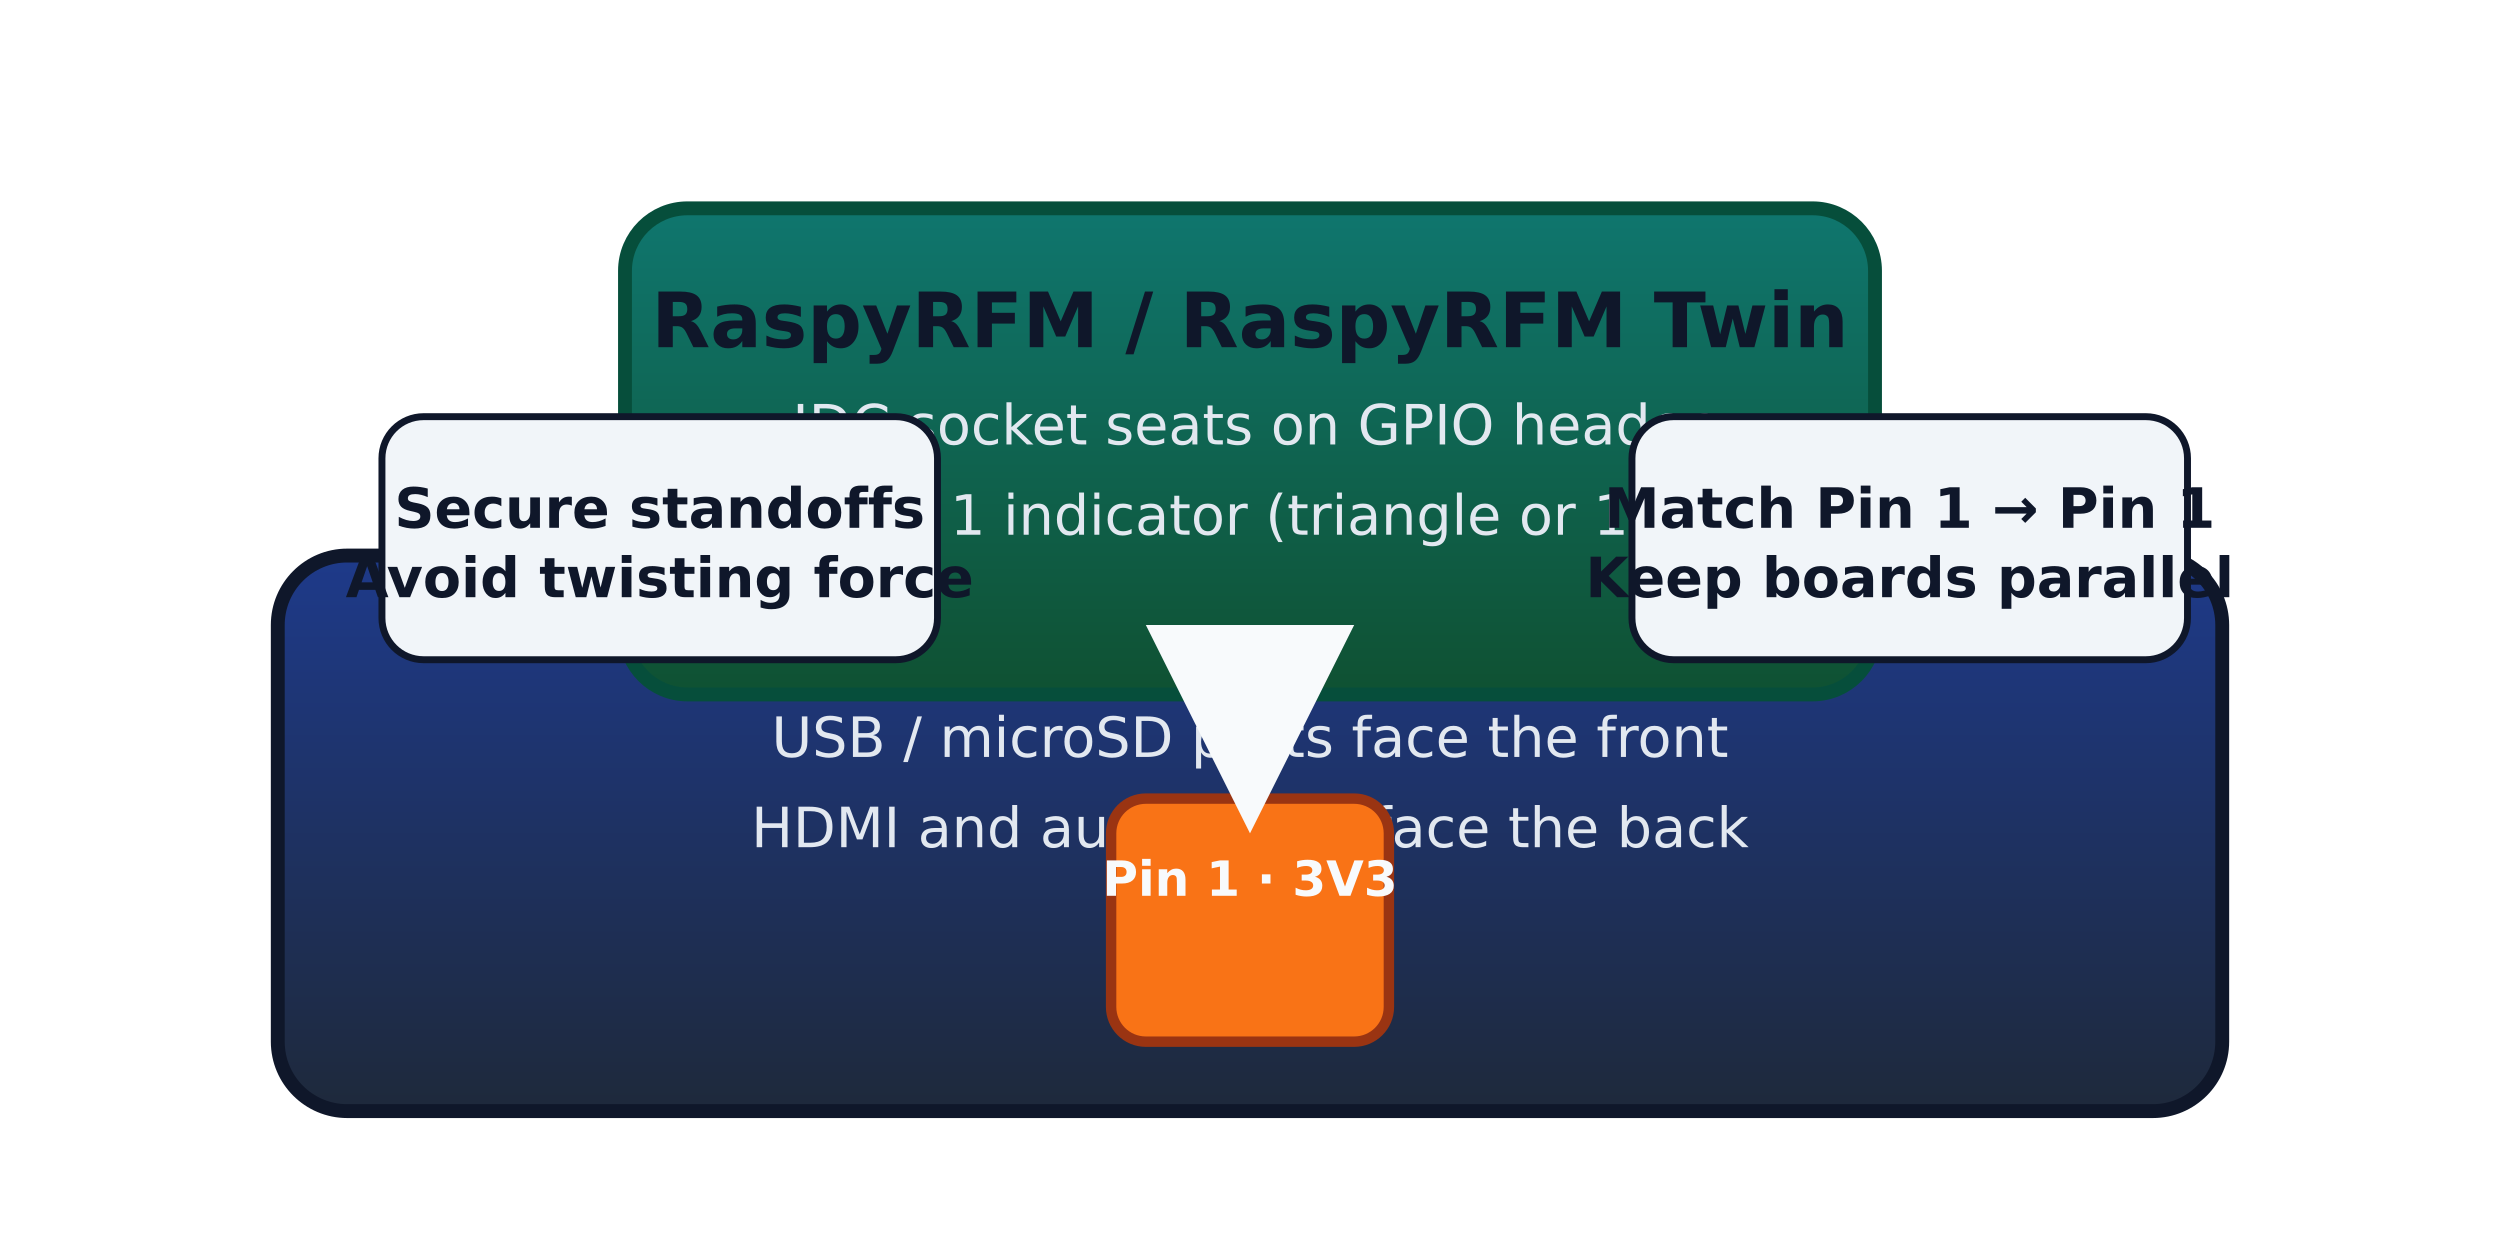
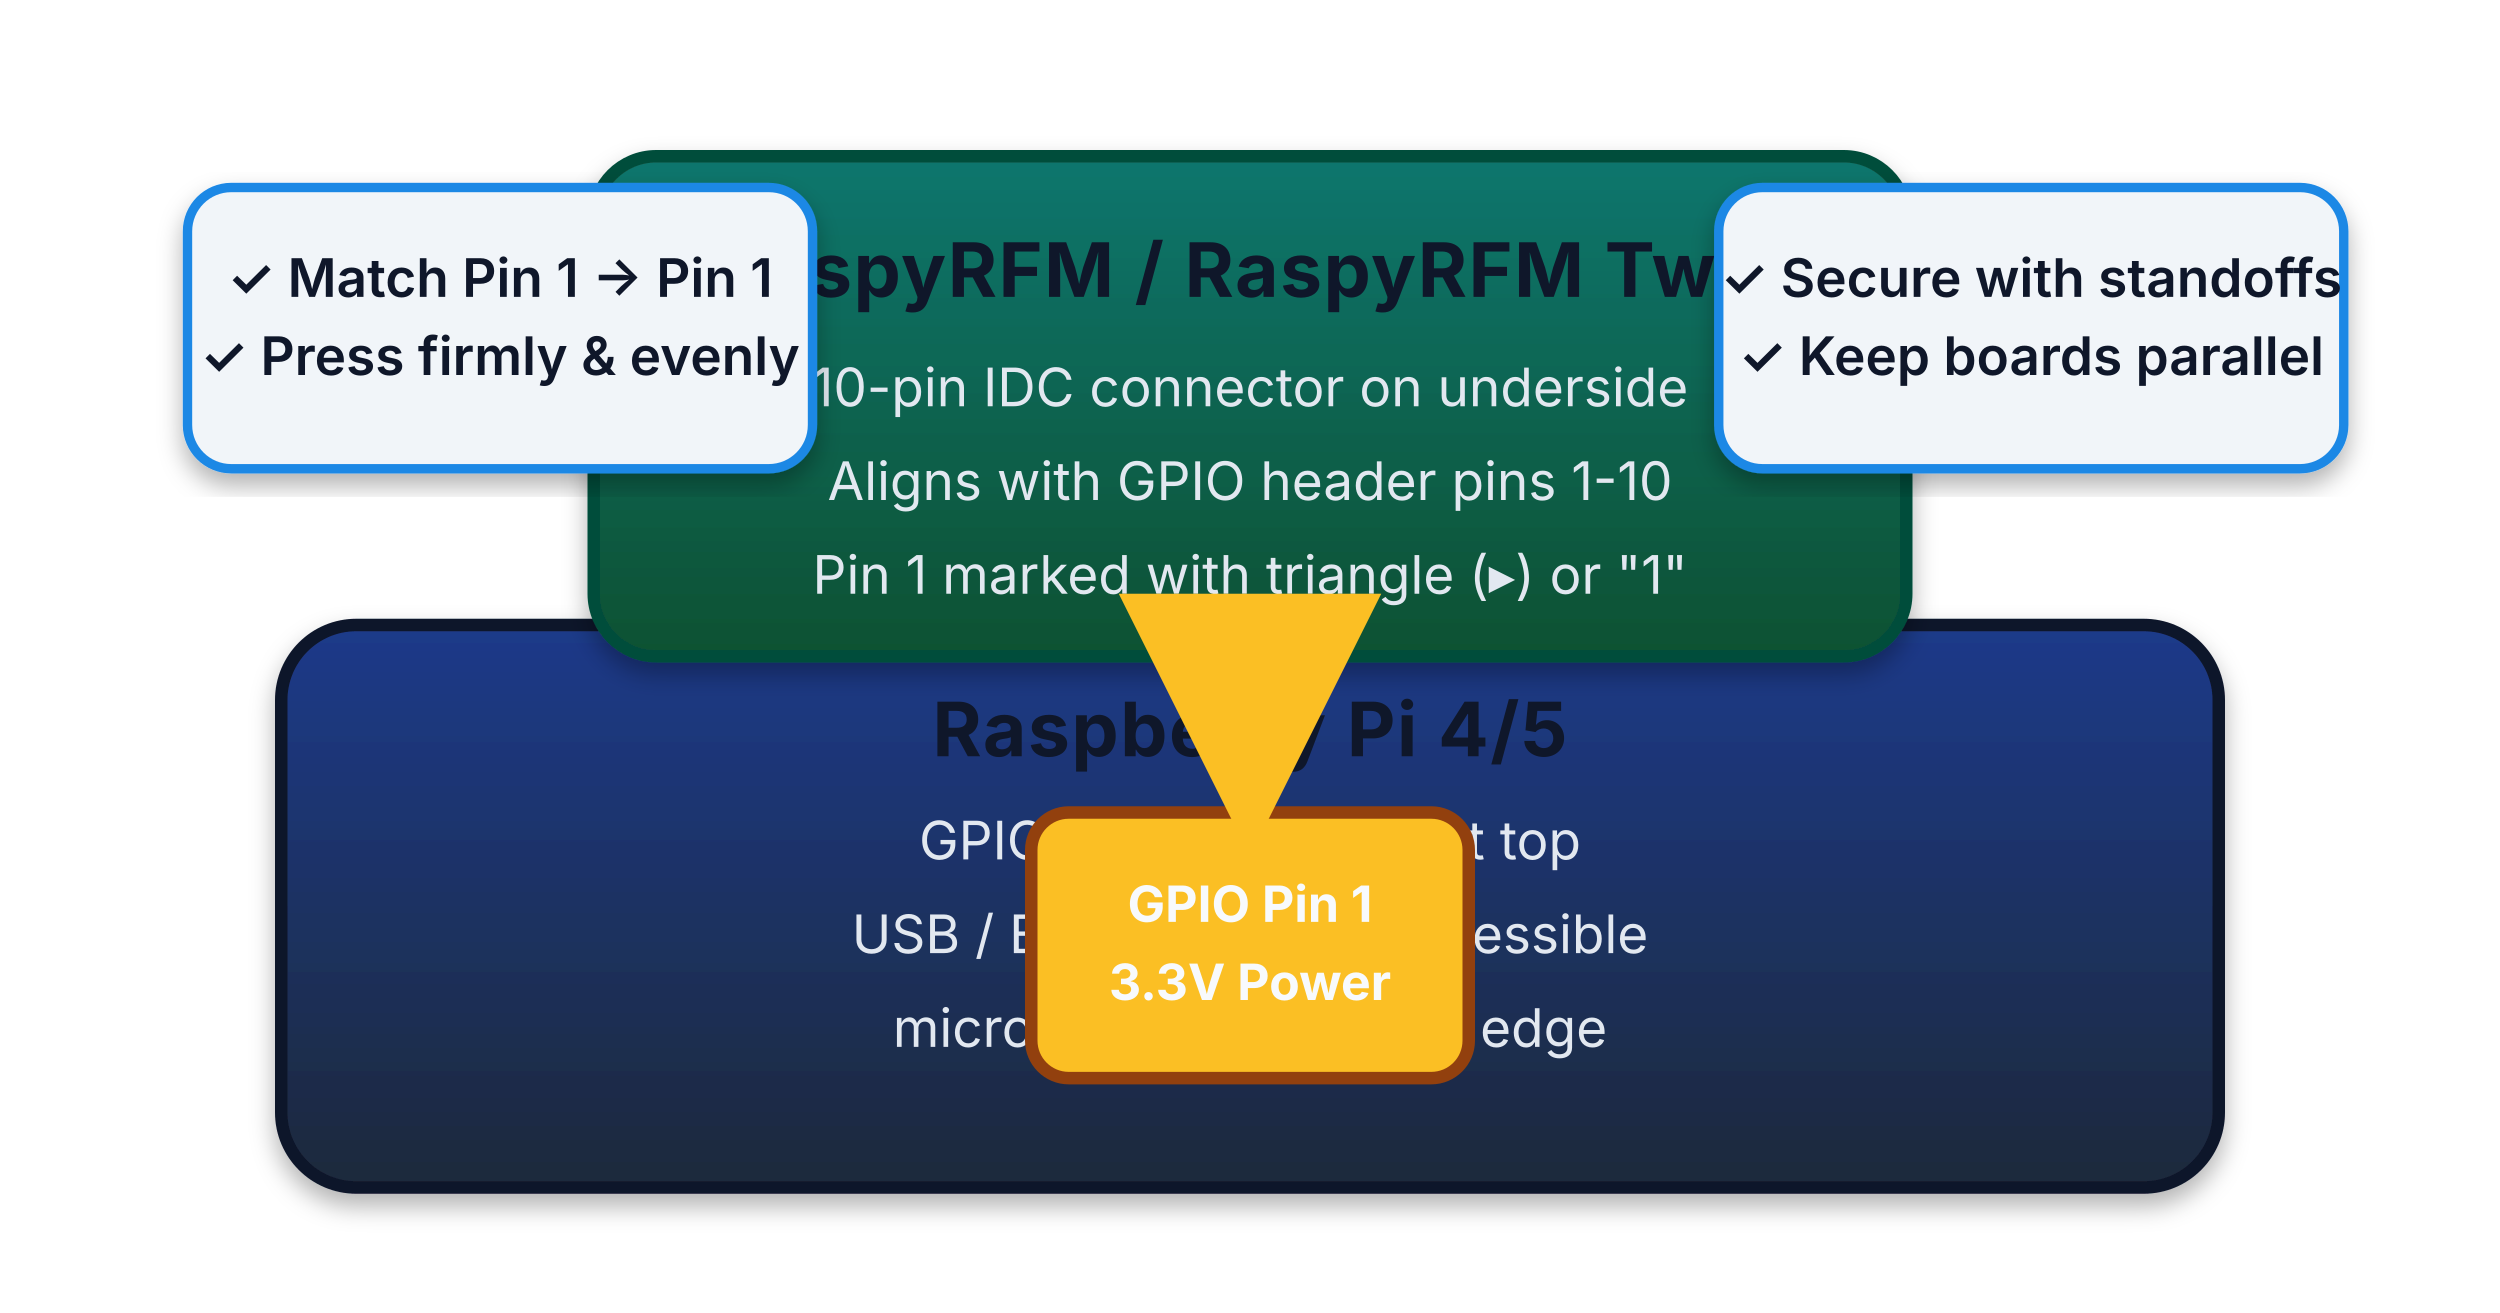
- <svg xmlns="http://www.w3.org/2000/svg" viewBox="0 0 720 360" role="img" aria-labelledby="title desc">
+ <svg xmlns="http://www.w3.org/2000/svg" viewBox="0 0 800 420" role="img" aria-labelledby="title desc">
  <defs>
    <linearGradient id="piBody" x1="0" y1="0" x2="0" y2="1">
      <stop offset="0%" stop-color="#1e3a8a" />
      <stop offset="100%" stop-color="#1e293b" />
    </linearGradient>
    <linearGradient id="moduleBody" x1="0" y1="0" x2="0" y2="1">
      <stop offset="0%" stop-color="#0f766e" />
      <stop offset="100%" stop-color="#0f5132" />
    </linearGradient>
    <style>
-       text { font-family: 'DejaVu Sans', Arial, sans-serif; fill: #0f172a; }
-       .caption { font-size: 22px; font-weight: 700; }
-       .label { font-size: 16px; fill: #e2e8f0; }
-       .callout { font-size: 16px; fill: #0f172a; font-weight: 600; }
-       .pinlabel { font-size: 14px; fill: #f8fafc; font-weight: 600; }
+       text { font-family: 'Inter', -apple-system, BlinkMacSystemFont, 'Segoe UI', Roboto, sans-serif; fill: #0f172a; }
+       .caption { font-size: 24px; font-weight: 700; letter-spacing: 0.02em; }
+       .label { font-size: 17px; fill: #e2e8f0; }
+       .callout { font-size: 17px; fill: #0f172a; font-weight: 600; }
+       .pinlabel { font-size: 16px; fill: #f8fafc; font-weight: 700; }
    </style>
-     <marker id="arrow" viewBox="0 0 12 12" refX="10" refY="6" markerUnits="strokeWidth" markerWidth="10" markerHeight="10" orient="auto">
-       <path d="M0 0 L12 6 L0 12 z" fill="#f8fafc" />
+     <filter id="shadow">
+       <feGaussianBlur in="SourceAlpha" stdDeviation="4" />
+       <feOffset dx="0" dy="4" result="offsetblur" />
+       <feComponentTransfer>
+         <feFuncA type="linear" slope="0.3" />
+       </feComponentTransfer>
+       <feMerge>
+         <feMergeNode />
+         <feMergeNode in="SourceGraphic" />
+       </feMerge>
+     </filter>
+     <marker id="arrow" viewBox="0 0 12 12" refX="10" refY="6" markerUnits="strokeWidth" markerWidth="12" markerHeight="12" orient="auto">
+       <path d="M0 0 L12 6 L0 12 z" fill="#fbbf24" />
    </marker>
  </defs>
-   <rect x="80" y="160" width="560" height="160" rx="20" fill="url(#piBody)" stroke="#0f172a" stroke-width="4" />
-   <text x="360" y="192" text-anchor="middle" class="caption" fill="#dbeafe">Raspberry Pi base board</text>
-   <text x="360" y="218" text-anchor="middle" class="label">USB / microSD ports face the front</text>
-   <text x="360" y="244" text-anchor="middle" class="label">HDMI and audio ports face the back</text>
-   <g transform="translate(180,60)">
-     <rect x="0" y="0" width="360" height="140" rx="18" fill="url(#moduleBody)" stroke="#064e3b" stroke-width="4" />
-     <text x="180" y="40" text-anchor="middle" class="caption" fill="#bbf7d0">RaspyRFM / RaspyRFM Twin</text>
-     <text x="180" y="68" text-anchor="middle" class="label" fill="#ccfbf1">IDC socket seats on GPIO header</text>
-     <text x="180" y="94" text-anchor="middle" class="label" fill="#ccfbf1">Pin 1 indicator (triangle or 1)</text>
+   <rect x="90" y="200" width="620" height="180" rx="24" fill="url(#piBody)" stroke="#0f172a" stroke-width="4" filter="url(#shadow)" />
+   <text x="400" y="242" text-anchor="middle" class="caption" fill="#dbeafe">Raspberry Pi 4/5</text>
+   <text x="400" y="275" text-anchor="middle" class="label">GPIO 40-pin header at top</text>
+   <text x="400" y="305" text-anchor="middle" class="label">USB / Ethernet ports accessible</text>
+   <text x="400" y="335" text-anchor="middle" class="label">microSD slot at bottom edge</text>
+   <g transform="translate(190,50)">
+     <rect x="0" y="0" width="420" height="160" rx="20" fill="url(#moduleBody)" stroke="#064e3b" stroke-width="4" filter="url(#shadow)" />
+     <text x="210" y="45" text-anchor="middle" class="caption" fill="#bbf7d0">RaspyRFM / RaspyRFM Twin</text>
+     <text x="210" y="80" text-anchor="middle" class="label" fill="#d1fae5">10-pin IDC connector on underside</text>
+     <text x="210" y="110" text-anchor="middle" class="label" fill="#d1fae5">Aligns with GPIO header pins 1-10</text>
+     <text x="210" y="140" text-anchor="middle" class="label" fill="#d1fae5">Pin 1 marked with triangle (▸) or "1"</text>
  </g>
-   <rect x="320" y="230" width="80" height="70" rx="10" fill="#f97316" stroke="#9a3412" stroke-width="3" />
-   <text x="360" y="258" text-anchor="middle" class="pinlabel">Pin 1 · 3V3</text>
-   <path d="M360 200 L360 230" stroke="#f8fafc" stroke-width="6" stroke-linecap="round" marker-end="url(#arrow)" />
-   <g transform="translate(470,120)">
-     <rect x="0" y="0" width="160" height="70" rx="12" fill="#f1f5f9" stroke="#0f172a" stroke-width="2" />
-     <text x="80" y="32" text-anchor="middle" class="callout">Match Pin 1 → Pin 1</text>
-     <text x="80" y="52" text-anchor="middle" class="callout">Keep boards parallel</text>
+   <rect x="330" y="260" width="140" height="85" rx="12" fill="#fbbf24" stroke="#92400e" stroke-width="4" />
+   <text x="400" y="295" text-anchor="middle" class="pinlabel" fill="#78350f">GPIO Pin 1</text>
+   <text x="400" y="320" text-anchor="middle" class="pinlabel" fill="#78350f">3.3V Power</text>
+   <path d="M400 210 L400 260" stroke="#fbbf24" stroke-width="7" stroke-linecap="round" marker-end="url(#arrow)" />
+   <g transform="translate(60,60)">
+     <rect x="0" y="0" width="200" height="90" rx="14" fill="#f1f5f9" stroke="#1e88e5" stroke-width="3" filter="url(#shadow)" />
+     <text x="100" y="35" text-anchor="middle" class="callout">✓ Match Pin 1 → Pin 1</text>
+     <text x="100" y="60" text-anchor="middle" class="callout">✓ Press firmly &amp; evenly</text>
  </g>
-   <g transform="translate(110,120)">
-     <rect x="0" y="0" width="160" height="70" rx="12" fill="#f1f5f9" stroke="#0f172a" stroke-width="2" />
-     <text x="80" y="32" text-anchor="middle" class="callout">Secure standoffs</text>
-     <text x="80" y="52" text-anchor="middle" class="callout">Avoid twisting force</text>
+   <g transform="translate(550,60)">
+     <rect x="0" y="0" width="200" height="90" rx="14" fill="#f1f5f9" stroke="#1e88e5" stroke-width="3" filter="url(#shadow)" />
+     <text x="100" y="35" text-anchor="middle" class="callout">✓ Secure with standoffs</text>
+     <text x="100" y="60" text-anchor="middle" class="callout">✓ Keep boards parallel</text>
  </g>
</svg>
